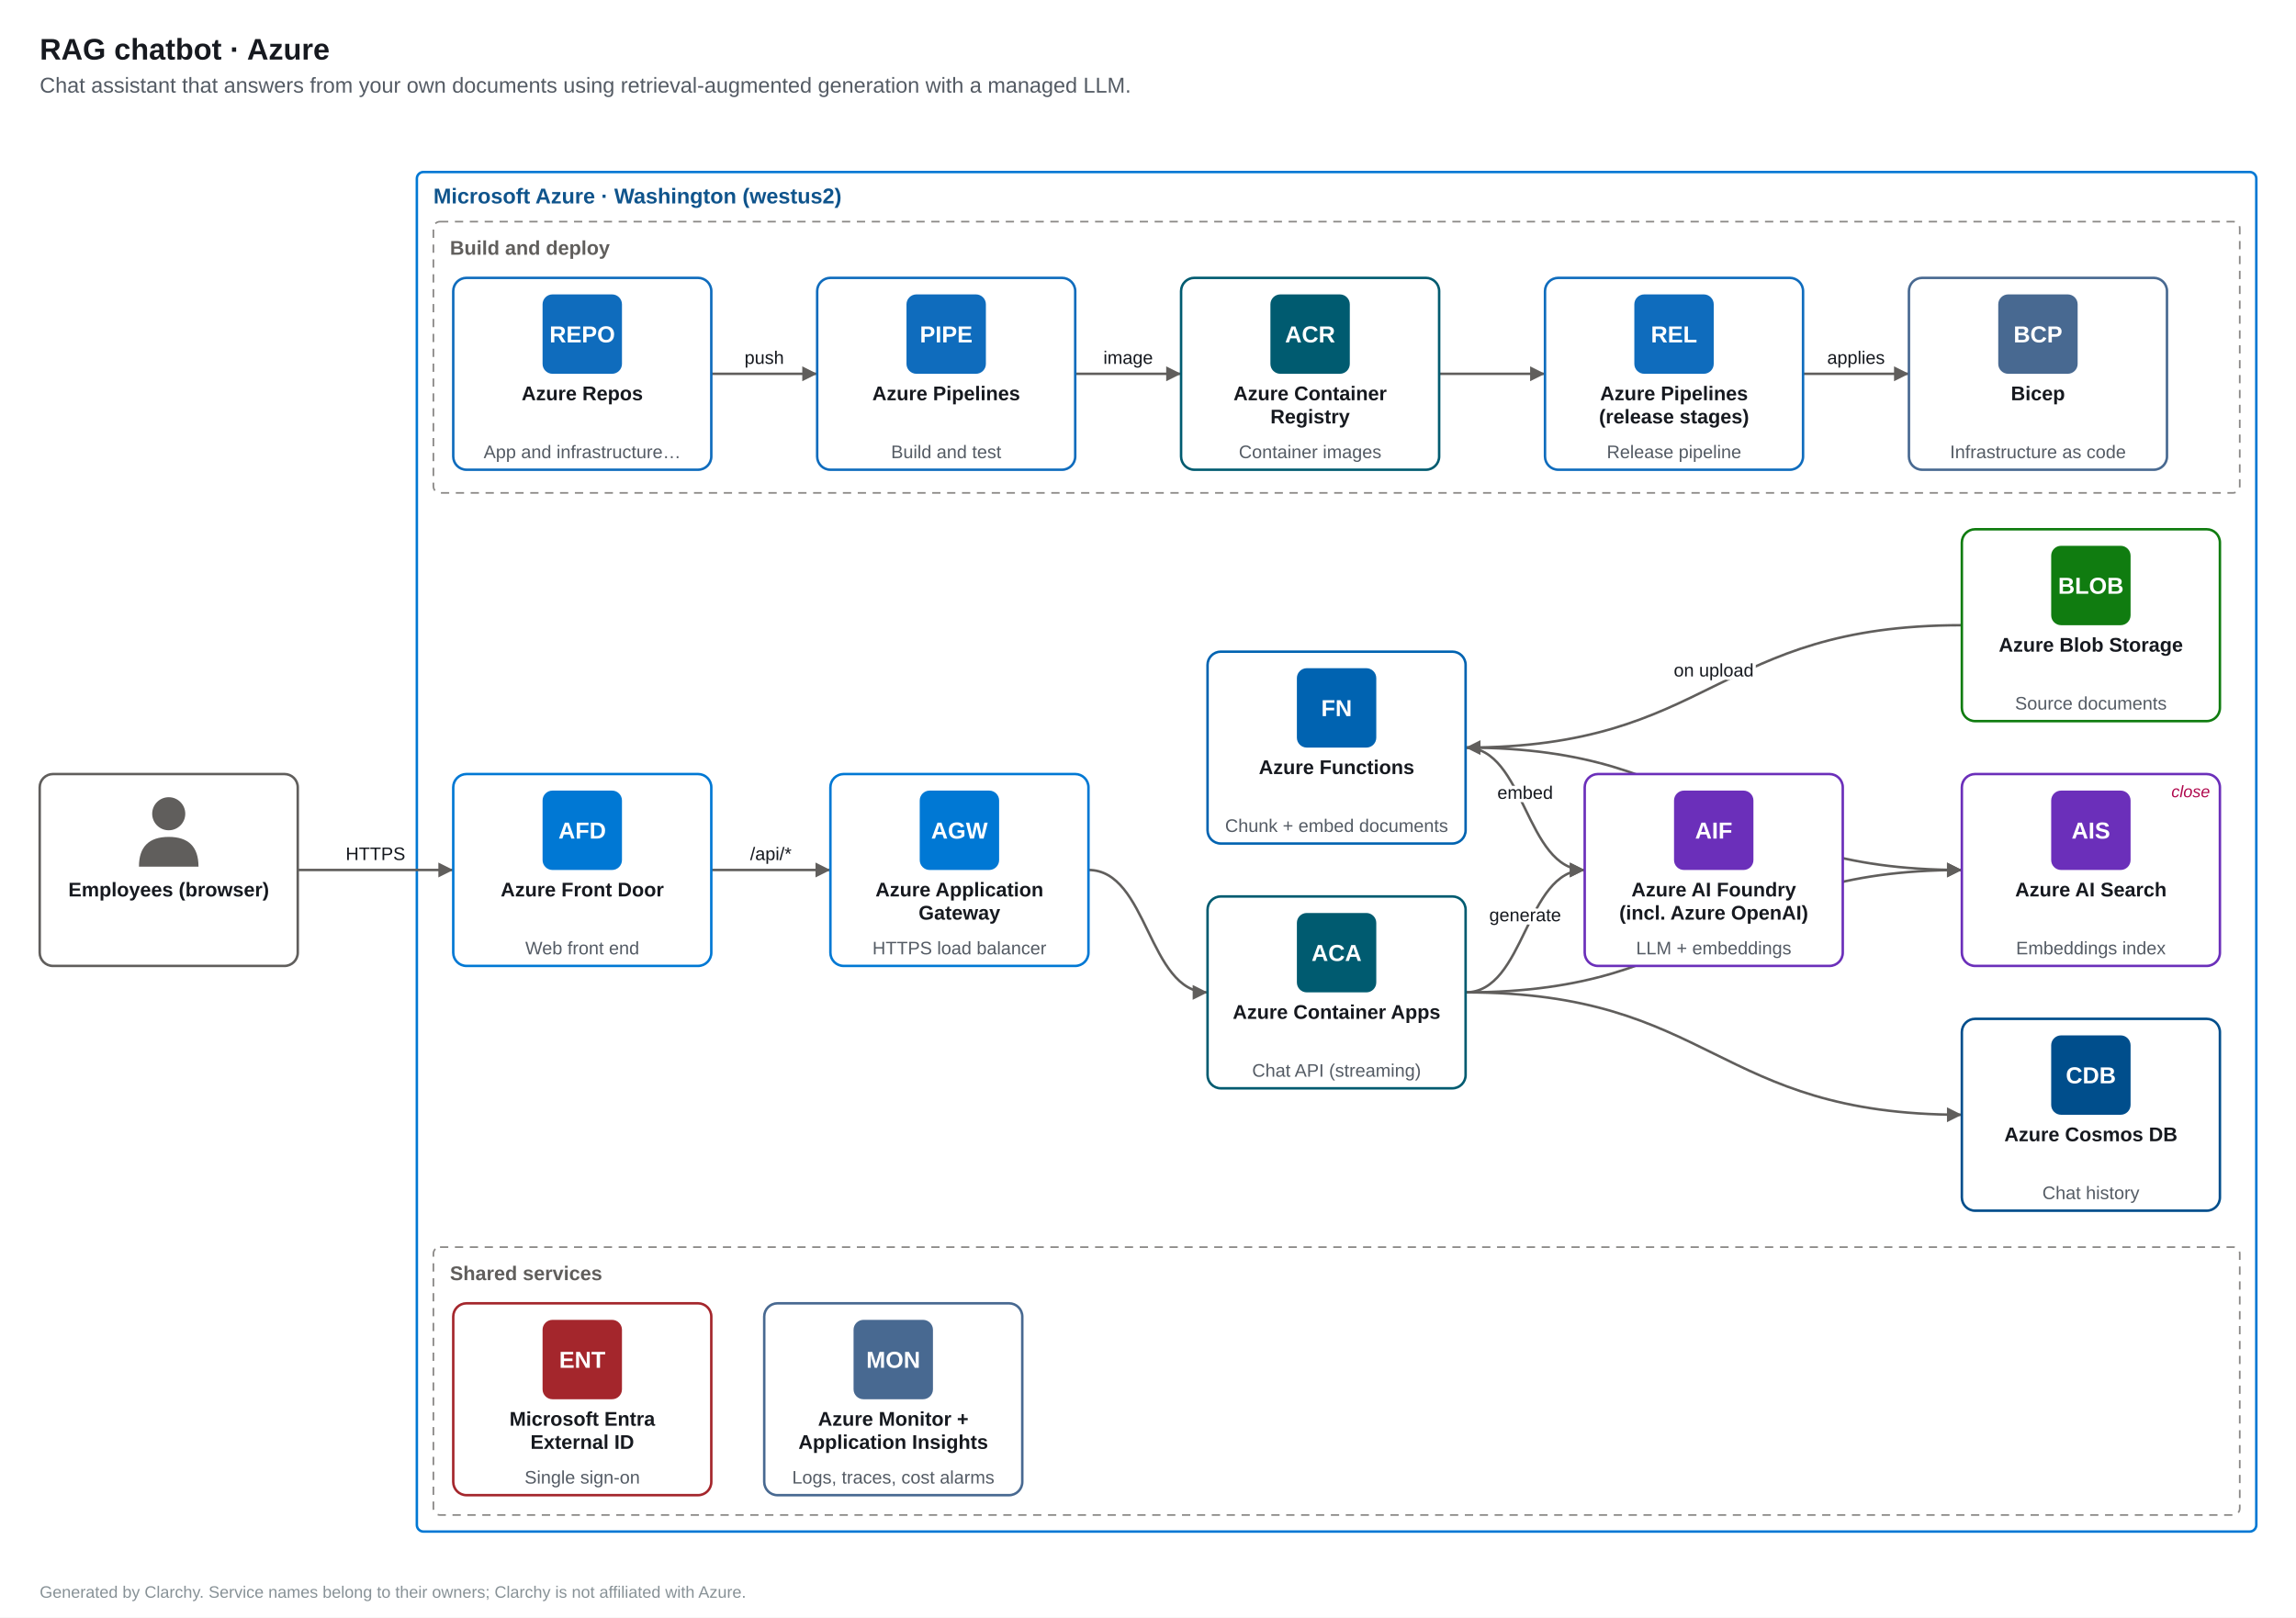
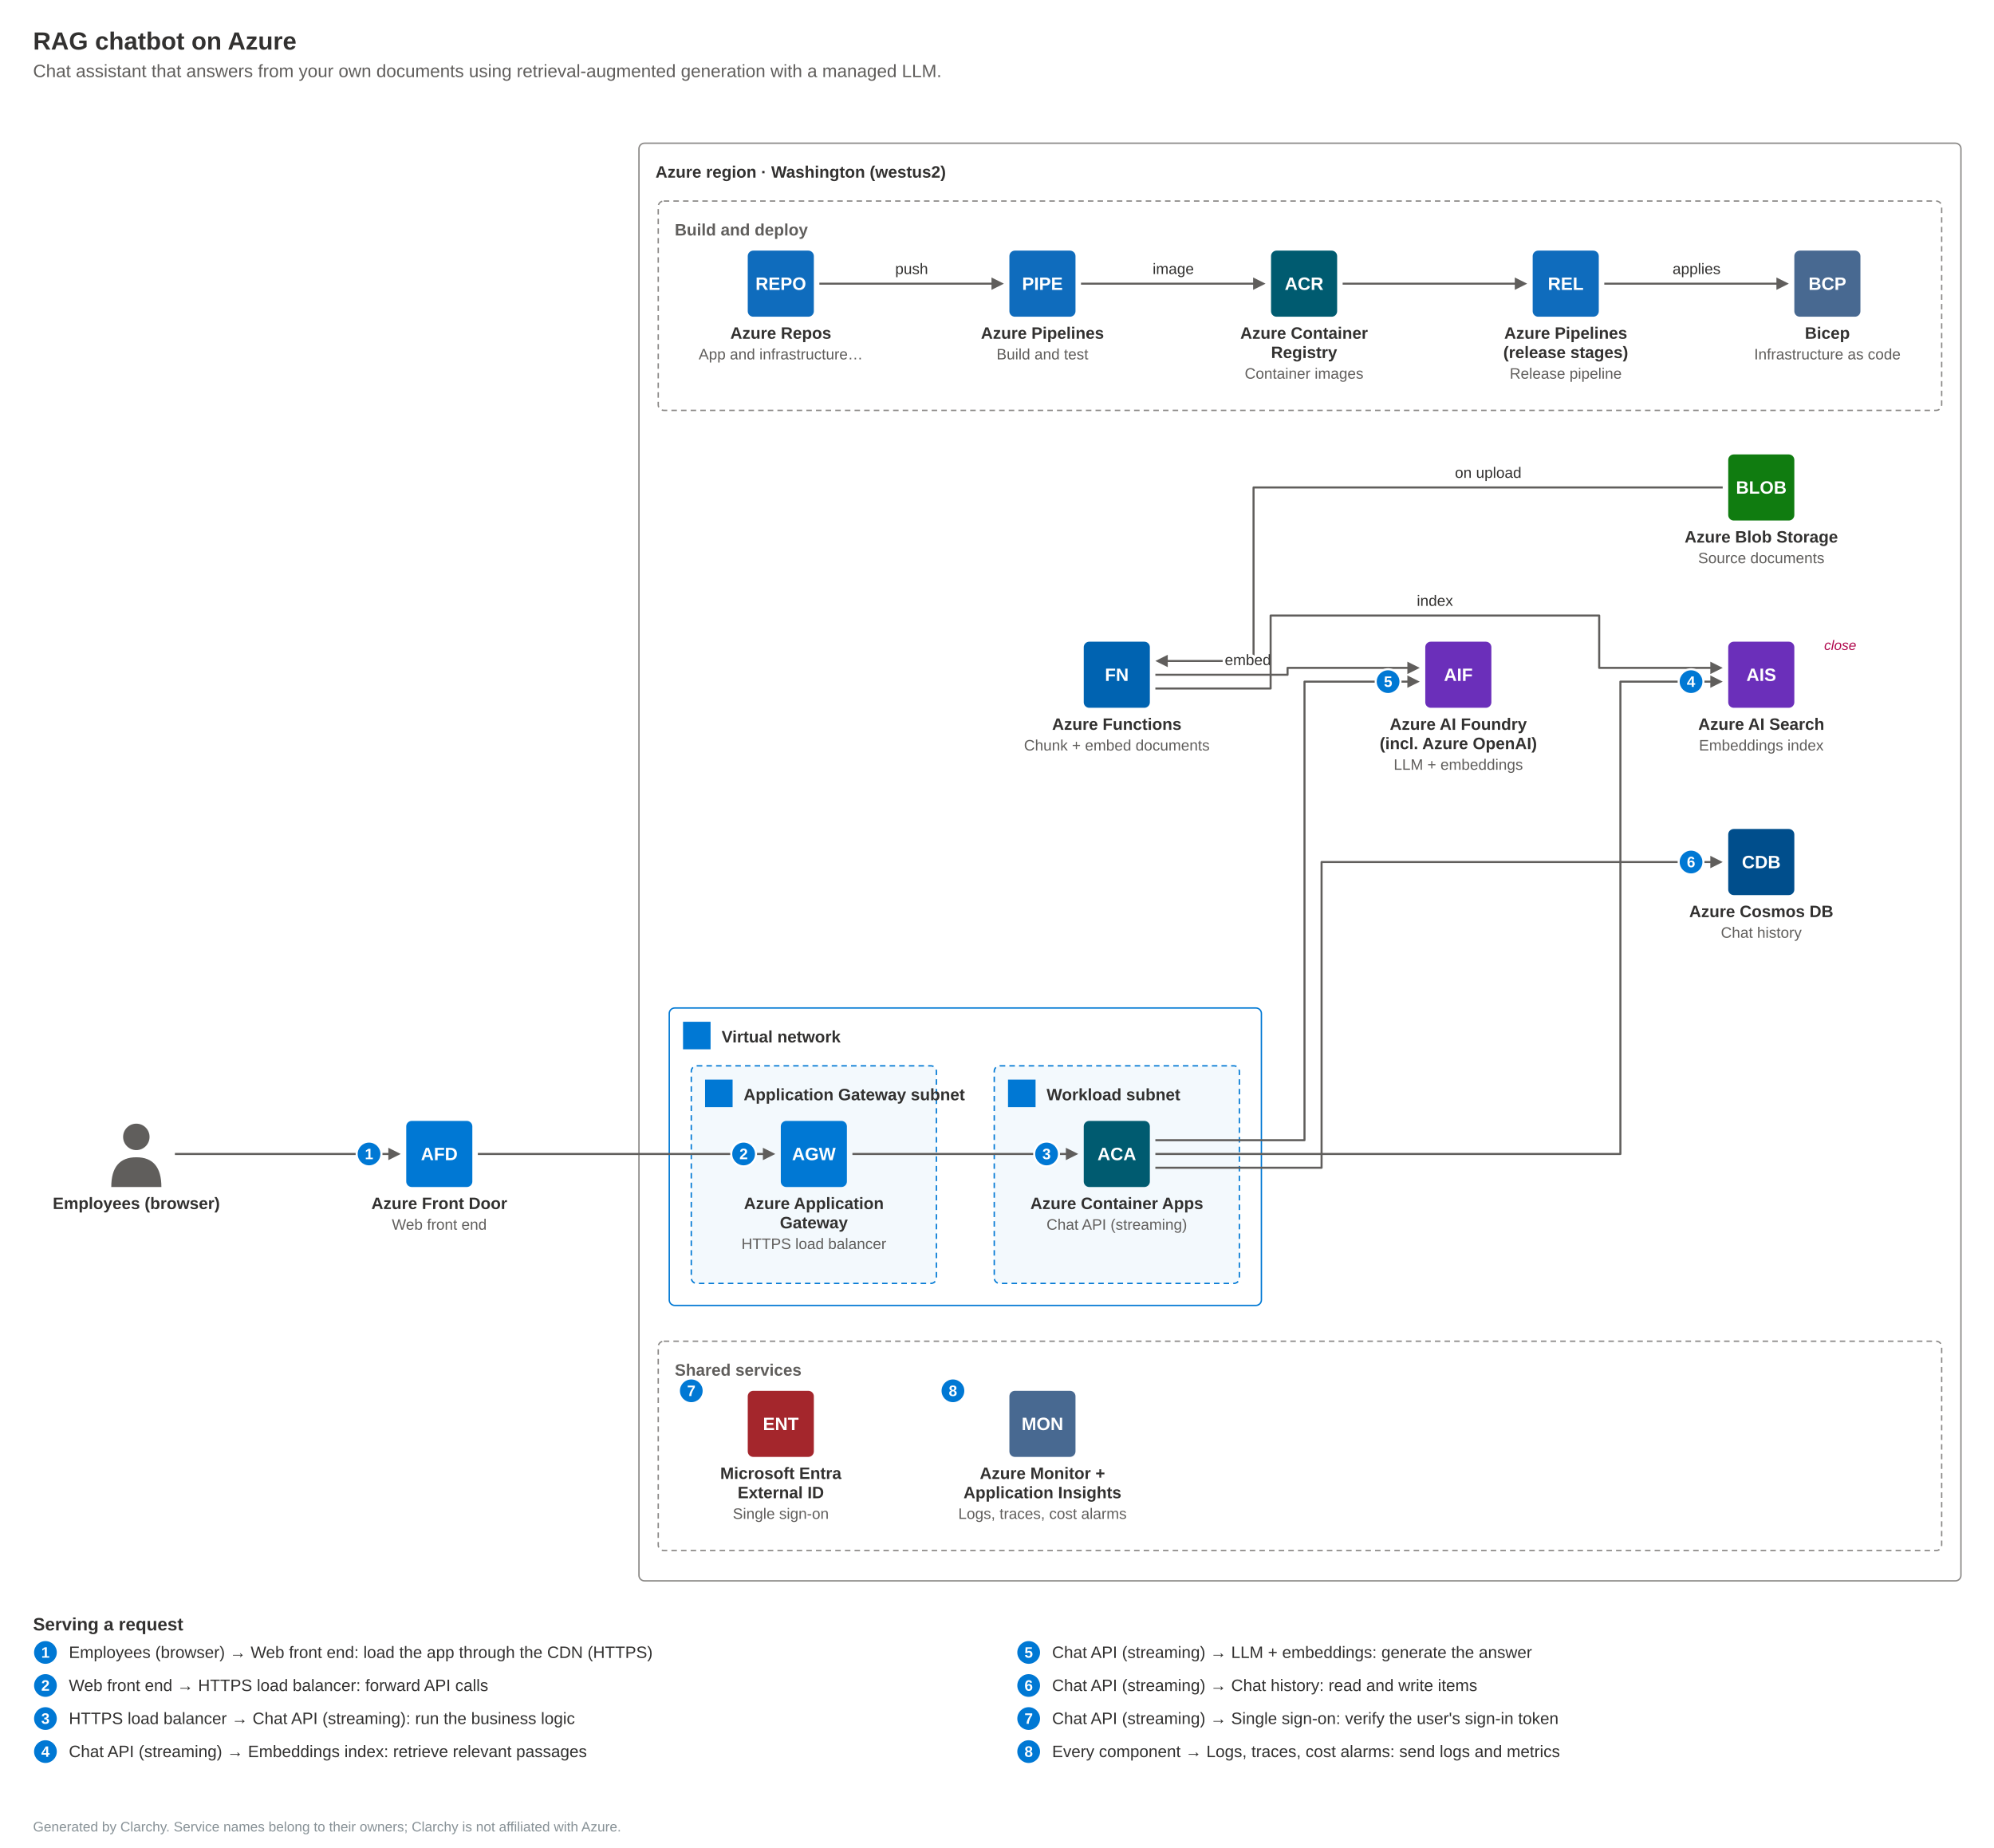
- <svg xmlns="http://www.w3.org/2000/svg" class="ca-diagram ca-azure" width="1388" height="978" viewBox="0 0 1388 978" role="img" data-body-top="80" data-body-bottom="950" aria-label="RAG chatbot on Azure">
+ <svg xmlns="http://www.w3.org/2000/svg" class="ca-diagram ca-azure" width="1448" height="1342" viewBox="0 0 1448 1342" role="img" data-body-top="80" data-body-bottom="1314" data-drawing-bottom="1156" aria-label="RAG chatbot on Azure">
  <style>.ca-azure{font-family:'Segoe UI', 'Helvetica Neue', Arial, sans-serif}
.ca-azure .ca-bg{fill:#ffffff}
- .ca-azure .ca-title{font-size:18px;font-weight:600;fill:#16191f}
- .ca-azure .ca-subtitle{font-size:13px;fill:#545b64}
- .ca-azure .ca-cloud{fill:#FFFFFF;stroke:#0078D4;stroke-width:1.5;}
- .ca-azure .ca-cloud-label{font-size:13px;font-weight:600;fill:#0F548C}
- .ca-azure .ca-band{fill:none;stroke:#8A8886;stroke-dasharray:5 4}
- .ca-azure .ca-band-label{font-size:12px;font-weight:600;fill:#605E5C}
- .ca-azure .ca-node-box{fill:#ffffff;stroke-width:1.5}
- .ca-azure .ca-badge{font-size:14px;font-weight:700;fill:#ffffff}
- .ca-azure .ca-service{font-size:12px;font-weight:600;fill:#16191f}
- .ca-azure .ca-label{font-size:11px;fill:#545b64}
+ .ca-azure .ca-title{font-size:18px;font-weight:700;fill:#323130}
+ .ca-azure .ca-subtitle{font-size:13px;fill:#605E5C}
+ .ca-azure .ca-group-label{font-size:12px;font-weight:600;fill:#323130}
+ .ca-azure .ca-badge{font-size:13px;font-weight:700;fill:#ffffff}
+ .ca-azure .ca-service{font-size:12px;font-weight:600;fill:#323130}
+ .ca-azure .ca-label{font-size:11px;fill:#605E5C}
.ca-azure .ca-fidelity{font-size:10px;font-style:italic;fill:#b0084d}
- .ca-azure .ca-edge{fill:none;stroke:#605E5C;stroke-width:1.5}
+ .ca-azure .ca-edge{fill:none;stroke:#605E5C;stroke-width:1.5;stroke-linejoin:round}
.ca-azure .ca-arrow{fill:#605E5C}
- .ca-azure .ca-edge-label{font-size:11px;fill:#16191f;paint-order:stroke;stroke:#ffffff;stroke-width:4}
- .ca-azure .ca-footer{font-size:10px;fill:#879196}</style>
-   <rect class="ca-bg" width="1388" height="978" />
-   <text class="ca-title" x="24" y="36">RAG chatbot · Azure</text>
+ .ca-azure .ca-edge-label{font-size:11px;fill:#323130;paint-order:stroke;stroke:#ffffff;stroke-width:4;stroke-linejoin:round}
+ .ca-azure .ca-step circle{fill:#0078D4;stroke:#ffffff;stroke-width:1.5}
+ .ca-azure .ca-step text{font-size:11px;font-weight:700;fill:#ffffff}
+ .ca-azure .ca-steps-title{font-size:13px;font-weight:700;fill:#323130}
+ .ca-azure .ca-steps-text{font-size:12px;fill:#323130}
+ .ca-azure .ca-footer{font-size:10px;fill:#879196}
+ .ca-azure .ca-node-box{fill:transparent;stroke:transparent;stroke-width:1.5}
+ .ca-azure .ca-group-region{fill:none;stroke:#8A8886}
+ .ca-azure .ca-group-region-label{fill:#323130;font-weight:600}
+ .ca-azure .ca-group-vpc{fill:none;stroke:#0078D4}
+ .ca-azure .ca-group-vpc-label{fill:#323130;font-weight:600}
+ .ca-azure .ca-group-public{fill:#F3F9FD;stroke:#0078D4;stroke-dasharray:4 3}
+ .ca-azure .ca-group-public-label{fill:#323130;font-weight:600}
+ .ca-azure .ca-group-private{fill:#F3F9FD;stroke:#0078D4;stroke-dasharray:4 3}
+ .ca-azure .ca-group-private-label{fill:#323130;font-weight:600}
+ .ca-azure .ca-group-generic{fill:none;stroke:#8A8886;stroke-dasharray:4 3}
+ .ca-azure .ca-group-generic-label{fill:#605E5C;font-weight:600}</style>
+   <rect class="ca-bg" width="1448" height="1342" />
+   <text class="ca-title" x="24" y="36">RAG chatbot on Azure</text>
  <text class="ca-subtitle" x="24" y="56">Chat assistant that answers from your own documents using retrieval-augmented generation with a managed LLM.</text>
-   <rect class="ca-cloud" x="252" y="104" width="1112" height="822" rx="4" />
-   <text class="ca-cloud-label" x="262" y="123">Microsoft Azure · Washington (westus2)</text>
-   <rect class="ca-band" x="262" y="134" width="1092" height="164" rx="4" />
-   <text class="ca-band-label" x="272" y="154">Build and deploy</text>
-   <rect class="ca-band" x="262" y="754" width="1092" height="162" rx="4" />
-   <text class="ca-band-label" x="272" y="774">Shared services</text>
-   <path class="ca-edge" data-from="users" data-to="cdn" d="M180,526 C227,526 227,526 274,526" />
-   <polygon class="ca-arrow" data-from="users" data-to="cdn" points="274,526 265,521.5 265,530.5" />
-   <text class="ca-edge-label" data-from="users" data-to="cdn" x="227" y="520" text-anchor="middle">HTTPS</text>
-   <path class="ca-edge" data-from="cdn" data-to="lb" d="M430,526 C466,526 466,526 502,526" />
-   <polygon class="ca-arrow" data-from="cdn" data-to="lb" points="502,526 493,521.5 493,530.5" />
-   <text class="ca-edge-label" data-from="cdn" data-to="lb" x="466" y="520" text-anchor="middle">/api/*</text>
-   <path class="ca-edge" data-from="lb" data-to="app" d="M658,526 C694,526 694,600 730,600" />
-   <polygon class="ca-arrow" data-from="lb" data-to="app" points="730,600 721,595.5 721,604.5" />
-   <path class="ca-edge" data-from="app" data-to="vectors" d="M886,600 C1036,600 1036,526 1186,526" />
-   <polygon class="ca-arrow" data-from="app" data-to="vectors" points="1186,526 1177,521.5 1177,530.5" />
-   <text class="ca-edge-label" data-from="app" data-to="vectors" x="1036" y="557" text-anchor="middle">retrieve</text>
-   <path class="ca-edge" data-from="app" data-to="llm" d="M886,600 C922,600 922,526 958,526" />
-   <polygon class="ca-arrow" data-from="app" data-to="llm" points="958,526 949,521.5 949,530.5" />
-   <text class="ca-edge-label" data-from="app" data-to="llm" x="922" y="557" text-anchor="middle">generate</text>
-   <path class="ca-edge" data-from="app" data-to="history" d="M886,600 C1036,600 1036,674 1186,674" />
-   <polygon class="ca-arrow" data-from="app" data-to="history" points="1186,674 1177,669.5 1177,678.5" />
-   <path class="ca-edge" data-from="docs" data-to="ingest" d="M1186,378 C1036,378 1036,452 886,452" />
-   <polygon class="ca-arrow" data-from="docs" data-to="ingest" points="886,452 895,447.5 895,456.5" />
-   <text class="ca-edge-label" data-from="docs" data-to="ingest" x="1036" y="409" text-anchor="middle">on upload</text>
-   <path class="ca-edge" data-from="ingest" data-to="llm" d="M886,452 C922,452 922,526 958,526" />
-   <polygon class="ca-arrow" data-from="ingest" data-to="llm" points="958,526 949,521.5 949,530.5" />
-   <text class="ca-edge-label" data-from="ingest" data-to="llm" x="922" y="483" text-anchor="middle">embed</text>
-   <path class="ca-edge" data-from="ingest" data-to="vectors" d="M886,452 C1036,452 1036,526 1186,526" />
-   <polygon class="ca-arrow" data-from="ingest" data-to="vectors" points="1186,526 1177,521.5 1177,530.5" />
-   <text class="ca-edge-label" data-from="ingest" data-to="vectors" x="1036" y="483" text-anchor="middle">index</text>
-   <path class="ca-edge" data-from="repo" data-to="build" d="M430,226 C462,226 462,226 494,226" />
-   <polygon class="ca-arrow" data-from="repo" data-to="build" points="494,226 485,221.5 485,230.5" />
-   <text class="ca-edge-label" data-from="repo" data-to="build" x="462" y="220" text-anchor="middle">push</text>
-   <path class="ca-edge" data-from="build" data-to="registry" d="M650,226 C682,226 682,226 714,226" />
-   <polygon class="ca-arrow" data-from="build" data-to="registry" points="714,226 705,221.5 705,230.5" />
-   <text class="ca-edge-label" data-from="build" data-to="registry" x="682" y="220" text-anchor="middle">image</text>
-   <path class="ca-edge" data-from="registry" data-to="deploy" d="M870,226 C902,226 902,226 934,226" />
-   <polygon class="ca-arrow" data-from="registry" data-to="deploy" points="934,226 925,221.5 925,230.5" />
-   <path class="ca-edge" data-from="deploy" data-to="infra-code" d="M1090,226 C1122,226 1122,226 1154,226" />
-   <polygon class="ca-arrow" data-from="deploy" data-to="infra-code" points="1154,226 1145,221.5 1145,230.5" />
-   <text class="ca-edge-label" data-from="deploy" data-to="infra-code" x="1122" y="220" text-anchor="middle">applies</text>
+   <rect class="ca-group ca-group-region" x="464" y="104" width="960" height="1044" rx="4" />
+   <text class="ca-group-label ca-group-region-label" x="476" y="129">Azure region · Washington (westus2)</text>
+   <rect class="ca-group ca-group-generic" x="478" y="146" width="932" height="152" rx="4" />
+   <text class="ca-group-label ca-group-generic-label" x="490" y="171">Build and deploy</text>
+   <rect class="ca-group ca-group-vpc" x="486" y="732" width="430" height="216" rx="4" />
+   <rect x="496" y="742" width="20" height="20" fill="#0078D4" />
+   <text class="ca-group-label ca-group-vpc-label" x="524" y="757">Virtual network</text>
+   <rect class="ca-group ca-group-public" x="502" y="774" width="178" height="158" rx="4" />
+   <rect x="512" y="784" width="20" height="20" fill="#0078D4" />
+   <text class="ca-group-label ca-group-public-label" x="540" y="799">Application Gateway subnet</text>
+   <rect class="ca-group ca-group-private" x="722" y="774" width="178" height="158" rx="4" />
+   <rect x="732" y="784" width="20" height="20" fill="#0078D4" />
+   <text class="ca-group-label ca-group-private-label" x="760" y="799">Workload subnet</text>
+   <rect class="ca-group ca-group-generic" x="478" y="974" width="932" height="152" rx="4" />
+   <text class="ca-group-label ca-group-generic-label" x="490" y="999">Shared services</text>
+   <path class="ca-edge" data-from="users" data-to="cdn" d="M127,838 L285,838" />
+   <polygon class="ca-arrow" data-from="users" data-to="cdn" points="291,838 282,833.5 282,842.5" />
+   <path class="ca-edge" data-from="cdn" data-to="lb" d="M347,838 L557,838" />
+   <polygon class="ca-arrow" data-from="cdn" data-to="lb" points="563,838 554,833.5 554,842.5" />
+   <path class="ca-edge" data-from="lb" data-to="app" d="M619,838 L777,838" />
+   <polygon class="ca-arrow" data-from="lb" data-to="app" points="783,838 774,833.5 774,842.5" />
+   <path class="ca-edge" data-from="app" data-to="vectors" d="M839,838 L1176.7,838 L1176.7,495 L1245,495" />
+   <polygon class="ca-arrow" data-from="app" data-to="vectors" points="1251,495 1242,490.5 1242,499.5" />
+   <path class="ca-edge" data-from="app" data-to="llm" d="M839,828 L947.3,828 L947.3,495 L1025,495" />
+   <polygon class="ca-arrow" data-from="app" data-to="llm" points="1031,495 1022,490.5 1022,499.5" />
+   <path class="ca-edge" data-from="app" data-to="history" d="M839,848 L959.7,848 L959.7,626 L1245,626" />
+   <polygon class="ca-arrow" data-from="app" data-to="history" points="1251,626 1242,621.5 1242,630.5" />
+   <path class="ca-edge" data-from="docs" data-to="ingest" d="M1251,354 L910.3,354 L910.3,480 L845,480" />
+   <polygon class="ca-arrow" data-from="docs" data-to="ingest" points="839,480 848,475.5 848,484.5" />
+   <text class="ca-edge-label" data-from="docs" data-to="ingest" x="1080.7" y="347" text-anchor="middle">on upload</text>
+   <path class="ca-edge" data-from="ingest" data-to="llm" d="M839,490 L935,490 L935,485 L1025,485" />
+   <polygon class="ca-arrow" data-from="ingest" data-to="llm" points="1031,485 1022,480.5 1022,489.5" />
+   <text class="ca-edge-label" data-from="ingest" data-to="llm" x="906.2" y="483" text-anchor="middle">embed</text>
+   <path class="ca-edge" data-from="ingest" data-to="vectors" d="M839,500 L922.7,500 L922.7,447 L1161.3,447 L1161.3,485 L1245,485" />
+   <polygon class="ca-arrow" data-from="ingest" data-to="vectors" points="1251,485 1242,480.5 1242,489.5" />
+   <text class="ca-edge-label" data-from="ingest" data-to="vectors" x="1042" y="440" text-anchor="middle">index</text>
+   <path class="ca-edge" data-from="repo" data-to="build" d="M595,206 L723,206" />
+   <polygon class="ca-arrow" data-from="repo" data-to="build" points="729,206 720,201.5 720,210.5" />
+   <text class="ca-edge-label" data-from="repo" data-to="build" x="662" y="199" text-anchor="middle">push</text>
+   <path class="ca-edge" data-from="build" data-to="registry" d="M785,206 L913,206" />
+   <polygon class="ca-arrow" data-from="build" data-to="registry" points="919,206 910,201.5 910,210.5" />
+   <text class="ca-edge-label" data-from="build" data-to="registry" x="852" y="199" text-anchor="middle">image</text>
+   <path class="ca-edge" data-from="registry" data-to="deploy" d="M975,206 L1103,206" />
+   <polygon class="ca-arrow" data-from="registry" data-to="deploy" points="1109,206 1100,201.5 1100,210.5" />
+   <path class="ca-edge" data-from="deploy" data-to="infra-code" d="M1165,206 L1293,206" />
+   <polygon class="ca-arrow" data-from="deploy" data-to="infra-code" points="1299,206 1290,201.5 1290,210.5" />
+   <text class="ca-edge-label" data-from="deploy" data-to="infra-code" x="1232" y="199" text-anchor="middle">applies</text>
  <g class="node" data-id="users" data-capability="client" data-stage="users">
-     <rect class="ca-node-box" x="24" y="468" width="156" height="116" rx="8" style="stroke:#605E5C" />
+     <rect class="ca-node-box" x="24" y="808" width="150" height="110" rx="4" />
    <g fill="#605E5C">
-       <circle cx="102" cy="492" r="10" />
-       <path d="M84,524 Q84,506 102,506 Q120,506 120,524 Z" />
+       <circle cx="99" cy="825.6" r="9.6" />
+       <path d="M80.8,862 Q80.8,840.4 99,840.4 Q117.2,840.4 117.2,862 Z" />
    </g>
-     <text class="ca-service" x="102" y="542" text-anchor="middle">Employees (browser)</text>
+     <text class="ca-service" x="99" y="878" text-anchor="middle">Employees (browser)</text>
  </g>
  <g class="node" data-id="cdn" data-capability="cdn" data-stage="serve">
-     <rect class="ca-node-box" x="274" y="468" width="156" height="116" rx="8" style="stroke:#0078D4" />
-     <rect x="328" y="478" width="48" height="48" rx="6" fill="#0078D4" />
-     <text class="ca-badge" x="352" y="507" text-anchor="middle">AFD</text>
-     <text class="ca-service" x="352" y="542" text-anchor="middle">Azure Front Door</text>
-     <text class="ca-label" x="352" y="577" text-anchor="middle">Web front end</text>
+     <rect class="ca-node-box" x="244" y="808" width="150" height="110" rx="4" />
+     <rect x="295" y="814" width="48" height="48" rx="4" fill="#0078D4" />
+     <text class="ca-badge" x="319" y="842.5" text-anchor="middle">AFD</text>
+     <text class="ca-service" x="319" y="878" text-anchor="middle">Azure Front Door</text>
+     <text class="ca-label" x="319" y="893" text-anchor="middle">Web front end</text>
  </g>
  <g class="node" data-id="lb" data-capability="load-balancer" data-stage="serve">
-     <rect class="ca-node-box" x="502" y="468" width="156" height="116" rx="8" style="stroke:#0078D4" />
-     <rect x="556" y="478" width="48" height="48" rx="6" fill="#0078D4" />
-     <text class="ca-badge" x="580" y="507" text-anchor="middle">AGW</text>
-     <text class="ca-service" x="580" y="542" text-anchor="middle">Azure Application</text>
-     <text class="ca-service" x="580" y="556" text-anchor="middle">Gateway</text>
-     <text class="ca-label" x="580" y="577" text-anchor="middle">HTTPS load balancer</text>
+     <rect class="ca-node-box" x="516" y="808" width="150" height="110" rx="4" />
+     <rect x="567" y="814" width="48" height="48" rx="4" fill="#0078D4" />
+     <text class="ca-badge" x="591" y="842.5" text-anchor="middle">AGW</text>
+     <text class="ca-service" x="591" y="878" text-anchor="middle">Azure Application</text>
+     <text class="ca-service" x="591" y="892" text-anchor="middle">Gateway</text>
+     <text class="ca-label" x="591" y="907" text-anchor="middle">HTTPS load balancer</text>
  </g>
  <g class="node" data-id="app" data-capability="container-service" data-stage="run">
-     <rect class="ca-node-box" x="730" y="542" width="156" height="116" rx="8" style="stroke:#005B70" />
-     <rect x="784" y="552" width="48" height="48" rx="6" fill="#005B70" />
-     <text class="ca-badge" x="808" y="581" text-anchor="middle">ACA</text>
-     <text class="ca-service" x="808" y="616" text-anchor="middle">Azure Container Apps</text>
-     <text class="ca-label" x="808" y="651" text-anchor="middle">Chat API (streaming)</text>
+     <rect class="ca-node-box" x="736" y="808" width="150" height="110" rx="4" />
+     <rect x="787" y="814" width="48" height="48" rx="4" fill="#005B70" />
+     <text class="ca-badge" x="811" y="842.5" text-anchor="middle">ACA</text>
+     <text class="ca-service" x="811" y="878" text-anchor="middle">Azure Container Apps</text>
+     <text class="ca-label" x="811" y="893" text-anchor="middle">Chat API (streaming)</text>
  </g>
  <g class="node" data-id="llm" data-capability="llm-inference" data-stage="run">
-     <rect class="ca-node-box" x="958" y="468" width="156" height="116" rx="8" style="stroke:#6B2FBA" />
-     <rect x="1012" y="478" width="48" height="48" rx="6" fill="#6B2FBA" />
-     <text class="ca-badge" x="1036" y="507" text-anchor="middle">AIF</text>
-     <text class="ca-service" x="1036" y="542" text-anchor="middle">Azure AI Foundry</text>
-     <text class="ca-service" x="1036" y="556" text-anchor="middle">(incl. Azure OpenAI)</text>
-     <text class="ca-label" x="1036" y="577" text-anchor="middle">LLM + embeddings</text>
+     <rect class="ca-node-box" x="984" y="460" width="150" height="110" rx="4" />
+     <rect x="1035" y="466" width="48" height="48" rx="4" fill="#6B2FBA" />
+     <text class="ca-badge" x="1059" y="494.5" text-anchor="middle">AIF</text>
+     <text class="ca-service" x="1059" y="530" text-anchor="middle">Azure AI Foundry</text>
+     <text class="ca-service" x="1059" y="544" text-anchor="middle">(incl. Azure OpenAI)</text>
+     <text class="ca-label" x="1059" y="559" text-anchor="middle">LLM + embeddings</text>
  </g>
  <g class="node" data-id="ingest" data-capability="serverless-function" data-stage="run">
-     <rect class="ca-node-box" x="730" y="394" width="156" height="116" rx="8" style="stroke:#0063B1" />
-     <rect x="784" y="404" width="48" height="48" rx="6" fill="#0063B1" />
-     <text class="ca-badge" x="808" y="433" text-anchor="middle">FN</text>
-     <text class="ca-service" x="808" y="468" text-anchor="middle">Azure Functions</text>
-     <text class="ca-label" x="808" y="503" text-anchor="middle">Chunk + embed documents</text>
+     <rect class="ca-node-box" x="736" y="460" width="150" height="110" rx="4" />
+     <rect x="787" y="466" width="48" height="48" rx="4" fill="#0063B1" />
+     <text class="ca-badge" x="811" y="494.5" text-anchor="middle">FN</text>
+     <text class="ca-service" x="811" y="530" text-anchor="middle">Azure Functions</text>
+     <text class="ca-label" x="811" y="545" text-anchor="middle">Chunk + embed documents</text>
  </g>
  <g class="node" data-id="docs" data-capability="object-storage" data-stage="store">
-     <rect class="ca-node-box" x="1186" y="320" width="156" height="116" rx="8" style="stroke:#107C10" />
-     <rect x="1240" y="330" width="48" height="48" rx="6" fill="#107C10" />
-     <text class="ca-badge" x="1264" y="359" text-anchor="middle">BLOB</text>
-     <text class="ca-service" x="1264" y="394" text-anchor="middle">Azure Blob Storage</text>
-     <text class="ca-label" x="1264" y="429" text-anchor="middle">Source documents</text>
+     <rect class="ca-node-box" x="1204" y="324" width="150" height="110" rx="4" />
+     <rect x="1255" y="330" width="48" height="48" rx="4" fill="#107C10" />
+     <text class="ca-badge" x="1279" y="358.5" text-anchor="middle">BLOB</text>
+     <text class="ca-service" x="1279" y="394" text-anchor="middle">Azure Blob Storage</text>
+     <text class="ca-label" x="1279" y="409" text-anchor="middle">Source documents</text>
  </g>
  <g class="node" data-id="vectors" data-capability="vector-search" data-stage="store">
-     <rect class="ca-node-box" x="1186" y="468" width="156" height="116" rx="8" style="stroke:#6B2FBA" />
-     <rect x="1240" y="478" width="48" height="48" rx="6" fill="#6B2FBA" />
-     <text class="ca-badge" x="1264" y="507" text-anchor="middle">AIS</text>
-     <text class="ca-service" x="1264" y="542" text-anchor="middle">Azure AI Search</text>
-     <text class="ca-label" x="1264" y="577" text-anchor="middle">Embeddings index</text>
-     <text class="ca-fidelity" x="1336" y="482" text-anchor="end">close</text>
+     <rect class="ca-node-box" x="1204" y="460" width="150" height="110" rx="4" />
+     <rect x="1255" y="466" width="48" height="48" rx="4" fill="#6B2FBA" />
+     <text class="ca-badge" x="1279" y="494.5" text-anchor="middle">AIS</text>
+     <text class="ca-service" x="1279" y="530" text-anchor="middle">Azure AI Search</text>
+     <text class="ca-label" x="1279" y="545" text-anchor="middle">Embeddings index</text>
+     <text class="ca-fidelity" x="1348" y="472" text-anchor="end">close</text>
  </g>
  <g class="node" data-id="history" data-capability="key-value-db" data-stage="store">
-     <rect class="ca-node-box" x="1186" y="616" width="156" height="116" rx="8" style="stroke:#004E8C" />
-     <rect x="1240" y="626" width="48" height="48" rx="6" fill="#004E8C" />
-     <text class="ca-badge" x="1264" y="655" text-anchor="middle">CDB</text>
-     <text class="ca-service" x="1264" y="690" text-anchor="middle">Azure Cosmos DB</text>
-     <text class="ca-label" x="1264" y="725" text-anchor="middle">Chat history</text>
+     <rect class="ca-node-box" x="1204" y="596" width="150" height="110" rx="4" />
+     <rect x="1255" y="602" width="48" height="48" rx="4" fill="#004E8C" />
+     <text class="ca-badge" x="1279" y="630.5" text-anchor="middle">CDB</text>
+     <text class="ca-service" x="1279" y="666" text-anchor="middle">Azure Cosmos DB</text>
+     <text class="ca-label" x="1279" y="681" text-anchor="middle">Chat history</text>
  </g>
  <g class="node" data-id="auth" data-capability="identity" data-stage="operate">
-     <rect class="ca-node-box" x="274" y="788" width="156" height="116" rx="8" style="stroke:#A4262C" />
-     <rect x="328" y="798" width="48" height="48" rx="6" fill="#A4262C" />
-     <text class="ca-badge" x="352" y="827" text-anchor="middle">ENT</text>
-     <text class="ca-service" x="352" y="862" text-anchor="middle">Microsoft Entra</text>
-     <text class="ca-service" x="352" y="876" text-anchor="middle">External ID</text>
-     <text class="ca-label" x="352" y="897" text-anchor="middle">Single sign-on</text>
+     <rect class="ca-node-box" x="492" y="1004" width="150" height="110" rx="4" />
+     <rect x="543" y="1010" width="48" height="48" rx="4" fill="#A4262C" />
+     <text class="ca-badge" x="567" y="1038.5" text-anchor="middle">ENT</text>
+     <text class="ca-service" x="567" y="1074" text-anchor="middle">Microsoft Entra</text>
+     <text class="ca-service" x="567" y="1088" text-anchor="middle">External ID</text>
+     <text class="ca-label" x="567" y="1103" text-anchor="middle">Single sign-on</text>
  </g>
  <g class="node" data-id="logs" data-capability="monitoring" data-stage="operate">
-     <rect class="ca-node-box" x="462" y="788" width="156" height="116" rx="8" style="stroke:#486991" />
-     <rect x="516" y="798" width="48" height="48" rx="6" fill="#486991" />
-     <text class="ca-badge" x="540" y="827" text-anchor="middle">MON</text>
-     <text class="ca-service" x="540" y="862" text-anchor="middle">Azure Monitor +</text>
-     <text class="ca-service" x="540" y="876" text-anchor="middle">Application Insights</text>
-     <text class="ca-label" x="540" y="897" text-anchor="middle">Logs, traces, cost alarms</text>
+     <rect class="ca-node-box" x="682" y="1004" width="150" height="110" rx="4" />
+     <rect x="733" y="1010" width="48" height="48" rx="4" fill="#486991" />
+     <text class="ca-badge" x="757" y="1038.5" text-anchor="middle">MON</text>
+     <text class="ca-service" x="757" y="1074" text-anchor="middle">Azure Monitor +</text>
+     <text class="ca-service" x="757" y="1088" text-anchor="middle">Application Insights</text>
+     <text class="ca-label" x="757" y="1103" text-anchor="middle">Logs, traces, cost alarms</text>
  </g>
  <g class="node" data-id="repo" data-capability="source-control" data-stage="code">
-     <rect class="ca-node-box" x="274" y="168" width="156" height="116" rx="8" style="stroke:#0F6CBD" />
-     <rect x="328" y="178" width="48" height="48" rx="6" fill="#0F6CBD" />
-     <text class="ca-badge" x="352" y="207" text-anchor="middle">REPO</text>
-     <text class="ca-service" x="352" y="242" text-anchor="middle">Azure Repos</text>
-     <text class="ca-label" x="352" y="277" text-anchor="middle">App and infrastructure…</text>
+     <rect class="ca-node-box" x="492" y="176" width="150" height="110" rx="4" />
+     <rect x="543" y="182" width="48" height="48" rx="4" fill="#0F6CBD" />
+     <text class="ca-badge" x="567" y="210.5" text-anchor="middle">REPO</text>
+     <text class="ca-service" x="567" y="246" text-anchor="middle">Azure Repos</text>
+     <text class="ca-label" x="567" y="261" text-anchor="middle">App and infrastructure…</text>
  </g>
  <g class="node" data-id="build" data-capability="ci-build" data-stage="build">
-     <rect class="ca-node-box" x="494" y="168" width="156" height="116" rx="8" style="stroke:#0F6CBD" />
-     <rect x="548" y="178" width="48" height="48" rx="6" fill="#0F6CBD" />
-     <text class="ca-badge" x="572" y="207" text-anchor="middle">PIPE</text>
-     <text class="ca-service" x="572" y="242" text-anchor="middle">Azure Pipelines</text>
-     <text class="ca-label" x="572" y="277" text-anchor="middle">Build and test</text>
+     <rect class="ca-node-box" x="682" y="176" width="150" height="110" rx="4" />
+     <rect x="733" y="182" width="48" height="48" rx="4" fill="#0F6CBD" />
+     <text class="ca-badge" x="757" y="210.5" text-anchor="middle">PIPE</text>
+     <text class="ca-service" x="757" y="246" text-anchor="middle">Azure Pipelines</text>
+     <text class="ca-label" x="757" y="261" text-anchor="middle">Build and test</text>
  </g>
  <g class="node" data-id="registry" data-capability="container-registry" data-stage="ship">
-     <rect class="ca-node-box" x="714" y="168" width="156" height="116" rx="8" style="stroke:#005B70" />
-     <rect x="768" y="178" width="48" height="48" rx="6" fill="#005B70" />
-     <text class="ca-badge" x="792" y="207" text-anchor="middle">ACR</text>
-     <text class="ca-service" x="792" y="242" text-anchor="middle">Azure Container</text>
-     <text class="ca-service" x="792" y="256" text-anchor="middle">Registry</text>
-     <text class="ca-label" x="792" y="277" text-anchor="middle">Container images</text>
+     <rect class="ca-node-box" x="872" y="176" width="150" height="110" rx="4" />
+     <rect x="923" y="182" width="48" height="48" rx="4" fill="#005B70" />
+     <text class="ca-badge" x="947" y="210.5" text-anchor="middle">ACR</text>
+     <text class="ca-service" x="947" y="246" text-anchor="middle">Azure Container</text>
+     <text class="ca-service" x="947" y="260" text-anchor="middle">Registry</text>
+     <text class="ca-label" x="947" y="275" text-anchor="middle">Container images</text>
  </g>
  <g class="node" data-id="deploy" data-capability="cd-deploy" data-stage="ship">
-     <rect class="ca-node-box" x="934" y="168" width="156" height="116" rx="8" style="stroke:#0F6CBD" />
-     <rect x="988" y="178" width="48" height="48" rx="6" fill="#0F6CBD" />
-     <text class="ca-badge" x="1012" y="207" text-anchor="middle">REL</text>
-     <text class="ca-service" x="1012" y="242" text-anchor="middle">Azure Pipelines</text>
-     <text class="ca-service" x="1012" y="256" text-anchor="middle">(release stages)</text>
-     <text class="ca-label" x="1012" y="277" text-anchor="middle">Release pipeline</text>
+     <rect class="ca-node-box" x="1062" y="176" width="150" height="110" rx="4" />
+     <rect x="1113" y="182" width="48" height="48" rx="4" fill="#0F6CBD" />
+     <text class="ca-badge" x="1137" y="210.5" text-anchor="middle">REL</text>
+     <text class="ca-service" x="1137" y="246" text-anchor="middle">Azure Pipelines</text>
+     <text class="ca-service" x="1137" y="260" text-anchor="middle">(release stages)</text>
+     <text class="ca-label" x="1137" y="275" text-anchor="middle">Release pipeline</text>
  </g>
  <g class="node" data-id="infra-code" data-capability="iac" data-stage="code">
-     <rect class="ca-node-box" x="1154" y="168" width="156" height="116" rx="8" style="stroke:#486991" />
-     <rect x="1208" y="178" width="48" height="48" rx="6" fill="#486991" />
-     <text class="ca-badge" x="1232" y="207" text-anchor="middle">BCP</text>
-     <text class="ca-service" x="1232" y="242" text-anchor="middle">Bicep</text>
-     <text class="ca-label" x="1232" y="277" text-anchor="middle">Infrastructure as code</text>
-   </g>
-   <text class="ca-footer" x="24" y="966">Generated by Clarchy. Service names belong to their owners; Clarchy is not affiliated with Azure.</text>
+     <rect class="ca-node-box" x="1252" y="176" width="150" height="110" rx="4" />
+     <rect x="1303" y="182" width="48" height="48" rx="4" fill="#486991" />
+     <text class="ca-badge" x="1327" y="210.5" text-anchor="middle">BCP</text>
+     <text class="ca-service" x="1327" y="246" text-anchor="middle">Bicep</text>
+     <text class="ca-label" x="1327" y="261" text-anchor="middle">Infrastructure as code</text>
+   </g>
+   <g class="ca-step" data-step="1">
+     <circle cx="268" cy="838" r="9" />
+     <text x="268" y="841.8" text-anchor="middle">1</text>
+   </g>
+   <g class="ca-step" data-step="2">
+     <circle cx="540" cy="838" r="9" />
+     <text x="540" y="841.8" text-anchor="middle">2</text>
+   </g>
+   <g class="ca-step" data-step="3">
+     <circle cx="760" cy="838" r="9" />
+     <text x="760" y="841.8" text-anchor="middle">3</text>
+   </g>
+   <g class="ca-step" data-step="4">
+     <circle cx="1228" cy="495" r="9" />
+     <text x="1228" y="498.8" text-anchor="middle">4</text>
+   </g>
+   <g class="ca-step" data-step="5">
+     <circle cx="1008" cy="495" r="9" />
+     <text x="1008" y="498.8" text-anchor="middle">5</text>
+   </g>
+   <g class="ca-step" data-step="6">
+     <circle cx="1228" cy="626" r="9" />
+     <text x="1228" y="629.8" text-anchor="middle">6</text>
+   </g>
+   <g class="ca-step" data-step="7">
+     <circle cx="502" cy="1010" r="9" />
+     <text x="502" y="1013.8" text-anchor="middle">7</text>
+   </g>
+   <g class="ca-step" data-step="8">
+     <circle cx="692" cy="1010" r="9" />
+     <text x="692" y="1013.8" text-anchor="middle">8</text>
+   </g>
+   <text class="ca-steps-title" x="24" y="1184">Serving a request</text>
+   <g class="ca-step" data-step="1">
+     <circle cx="33" cy="1200" r="9" />
+     <text x="33" y="1203.8" text-anchor="middle">1</text>
+   </g>
+   <text class="ca-steps-text" x="50" y="1204">Employees (browser) → Web front end: load the app through the CDN (HTTPS)</text>
+   <g class="ca-step" data-step="2">
+     <circle cx="33" cy="1224" r="9" />
+     <text x="33" y="1227.8" text-anchor="middle">2</text>
+   </g>
+   <text class="ca-steps-text" x="50" y="1228">Web front end → HTTPS load balancer: forward API calls</text>
+   <g class="ca-step" data-step="3">
+     <circle cx="33" cy="1248" r="9" />
+     <text x="33" y="1251.8" text-anchor="middle">3</text>
+   </g>
+   <text class="ca-steps-text" x="50" y="1252">HTTPS load balancer → Chat API (streaming): run the business logic</text>
+   <g class="ca-step" data-step="4">
+     <circle cx="33" cy="1272" r="9" />
+     <text x="33" y="1275.8" text-anchor="middle">4</text>
+   </g>
+   <text class="ca-steps-text" x="50" y="1276">Chat API (streaming) → Embeddings index: retrieve relevant passages</text>
+   <g class="ca-step" data-step="5">
+     <circle cx="747" cy="1200" r="9" />
+     <text x="747" y="1203.8" text-anchor="middle">5</text>
+   </g>
+   <text class="ca-steps-text" x="764" y="1204">Chat API (streaming) → LLM + embeddings: generate the answer</text>
+   <g class="ca-step" data-step="6">
+     <circle cx="747" cy="1224" r="9" />
+     <text x="747" y="1227.8" text-anchor="middle">6</text>
+   </g>
+   <text class="ca-steps-text" x="764" y="1228">Chat API (streaming) → Chat history: read and write items</text>
+   <g class="ca-step" data-step="7">
+     <circle cx="747" cy="1248" r="9" />
+     <text x="747" y="1251.8" text-anchor="middle">7</text>
+   </g>
+   <text class="ca-steps-text" x="764" y="1252">Chat API (streaming) → Single sign-on: verify the user's sign-in token</text>
+   <g class="ca-step" data-step="8">
+     <circle cx="747" cy="1272" r="9" />
+     <text x="747" y="1275.8" text-anchor="middle">8</text>
+   </g>
+   <text class="ca-steps-text" x="764" y="1276">Every component → Logs, traces, cost alarms: send logs and metrics</text>
+   <text class="ca-footer" x="24" y="1330">Generated by Clarchy. Service names belong to their owners; Clarchy is not affiliated with Azure.</text>
</svg>
